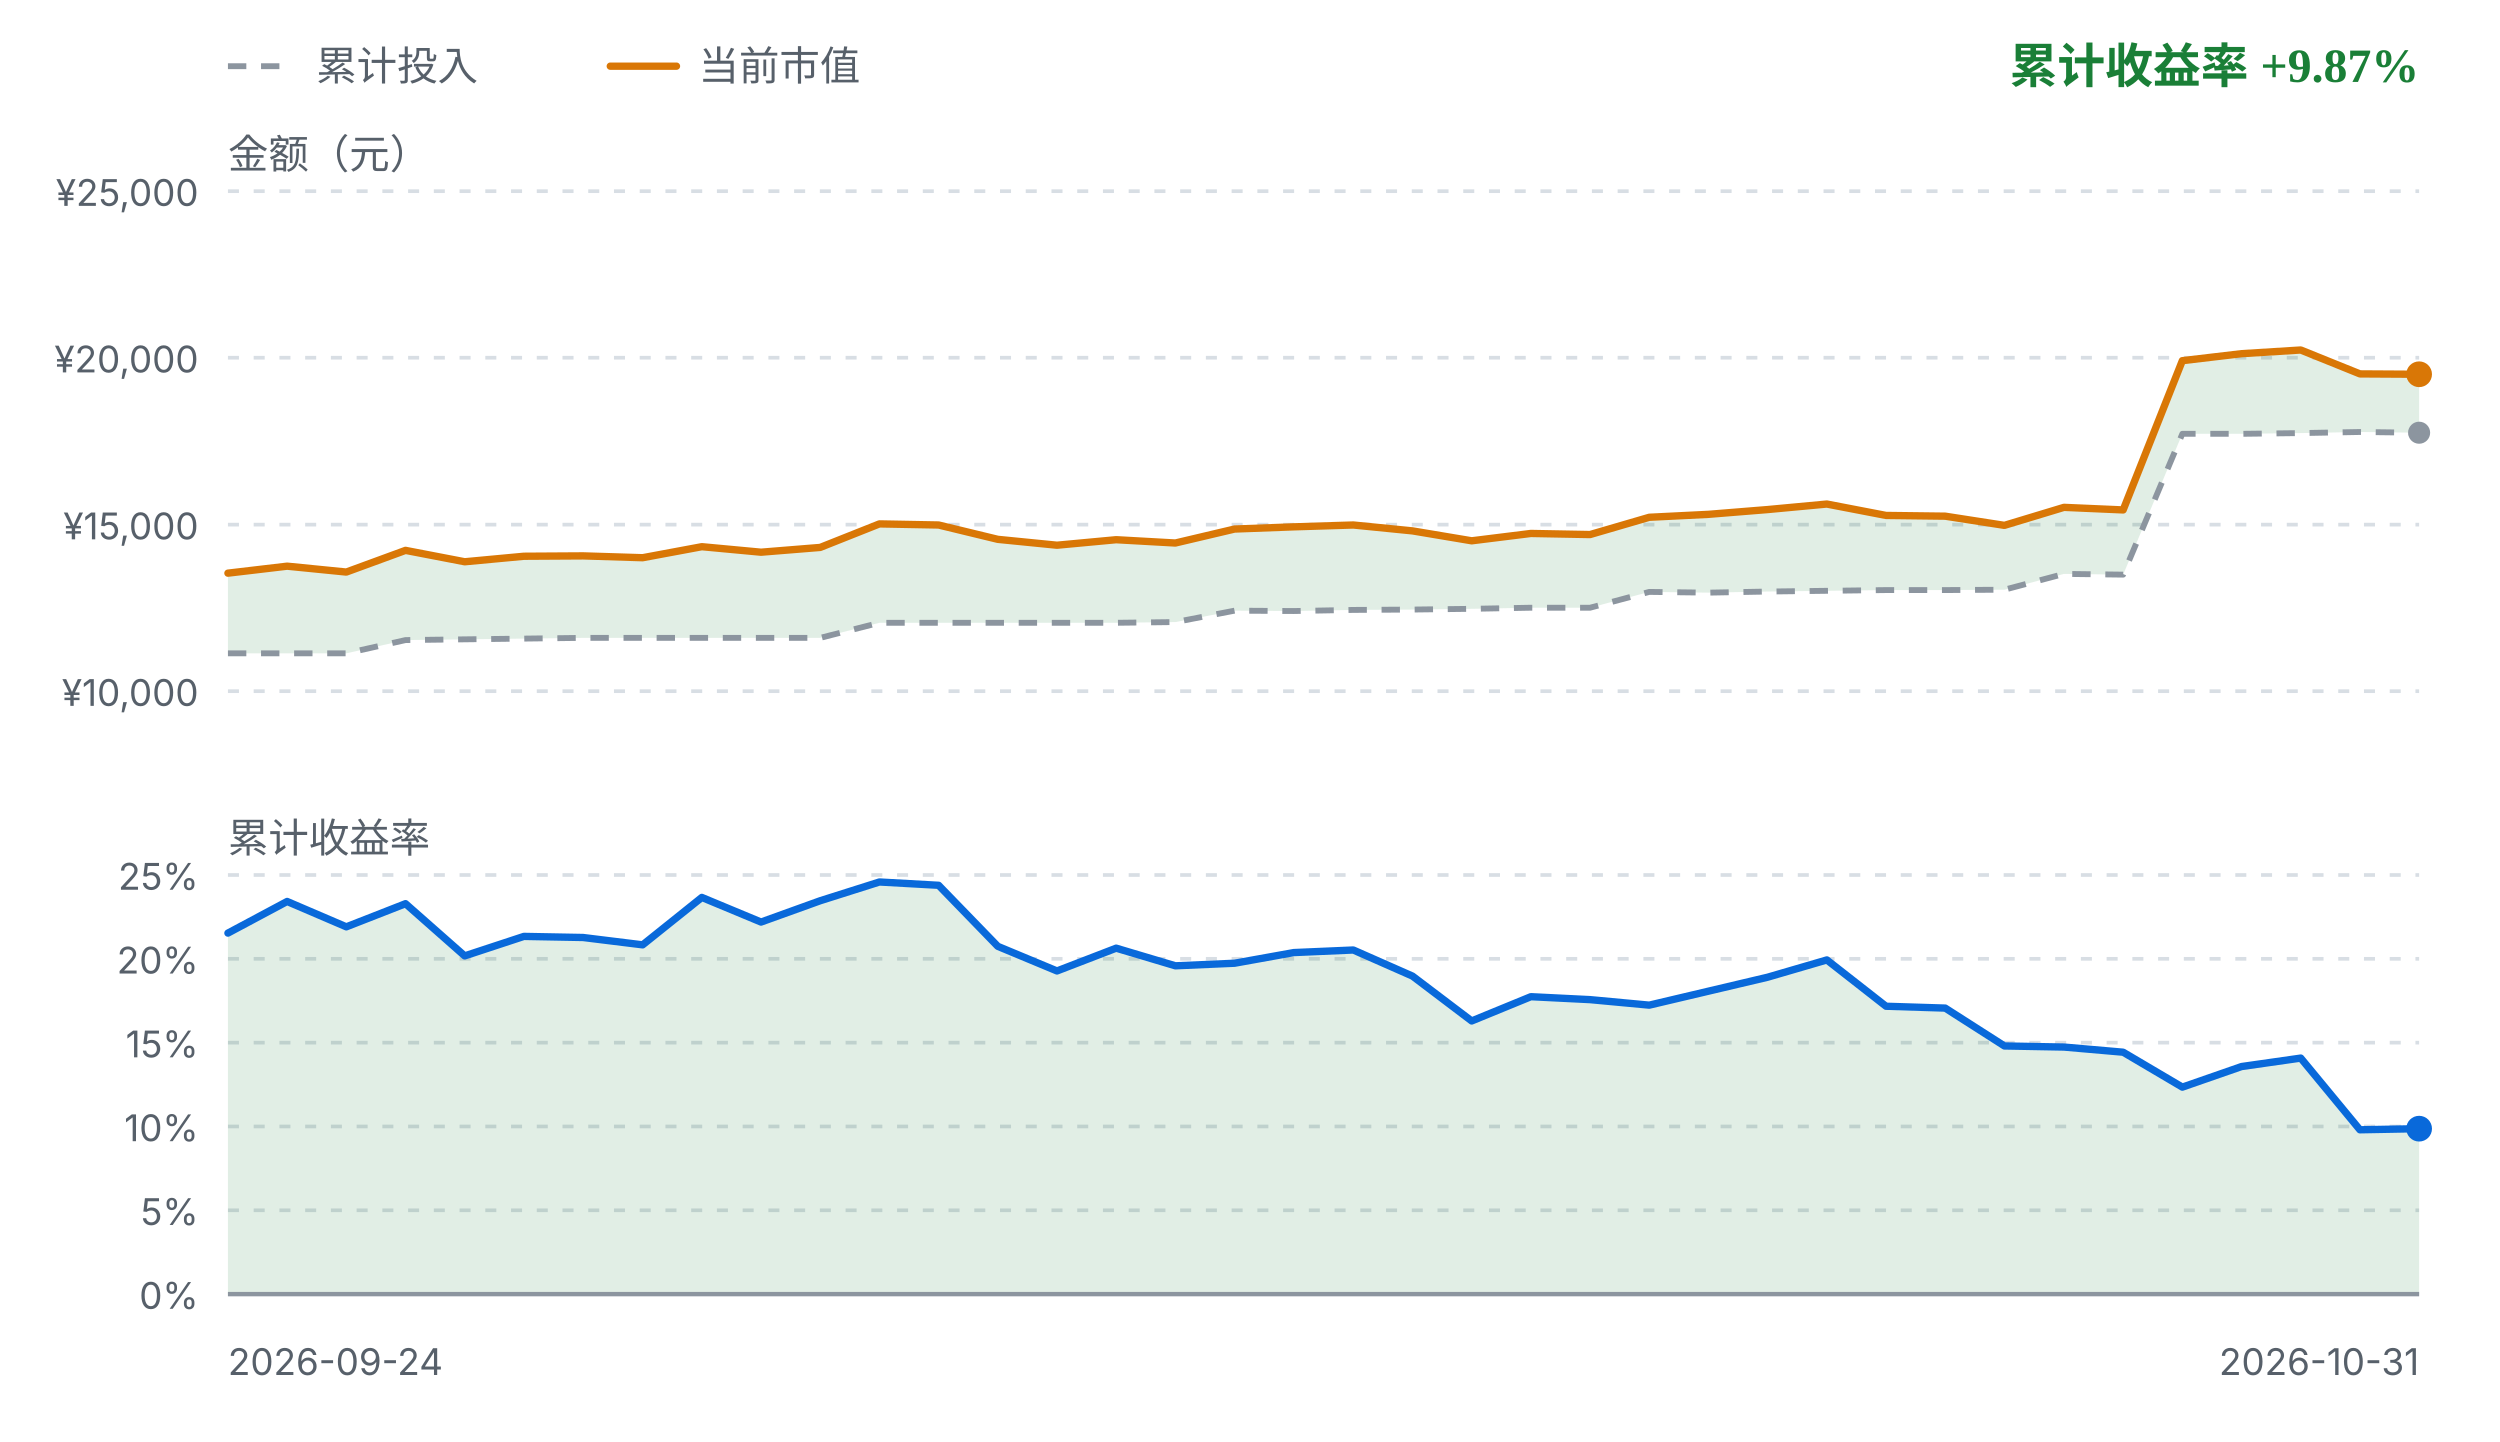
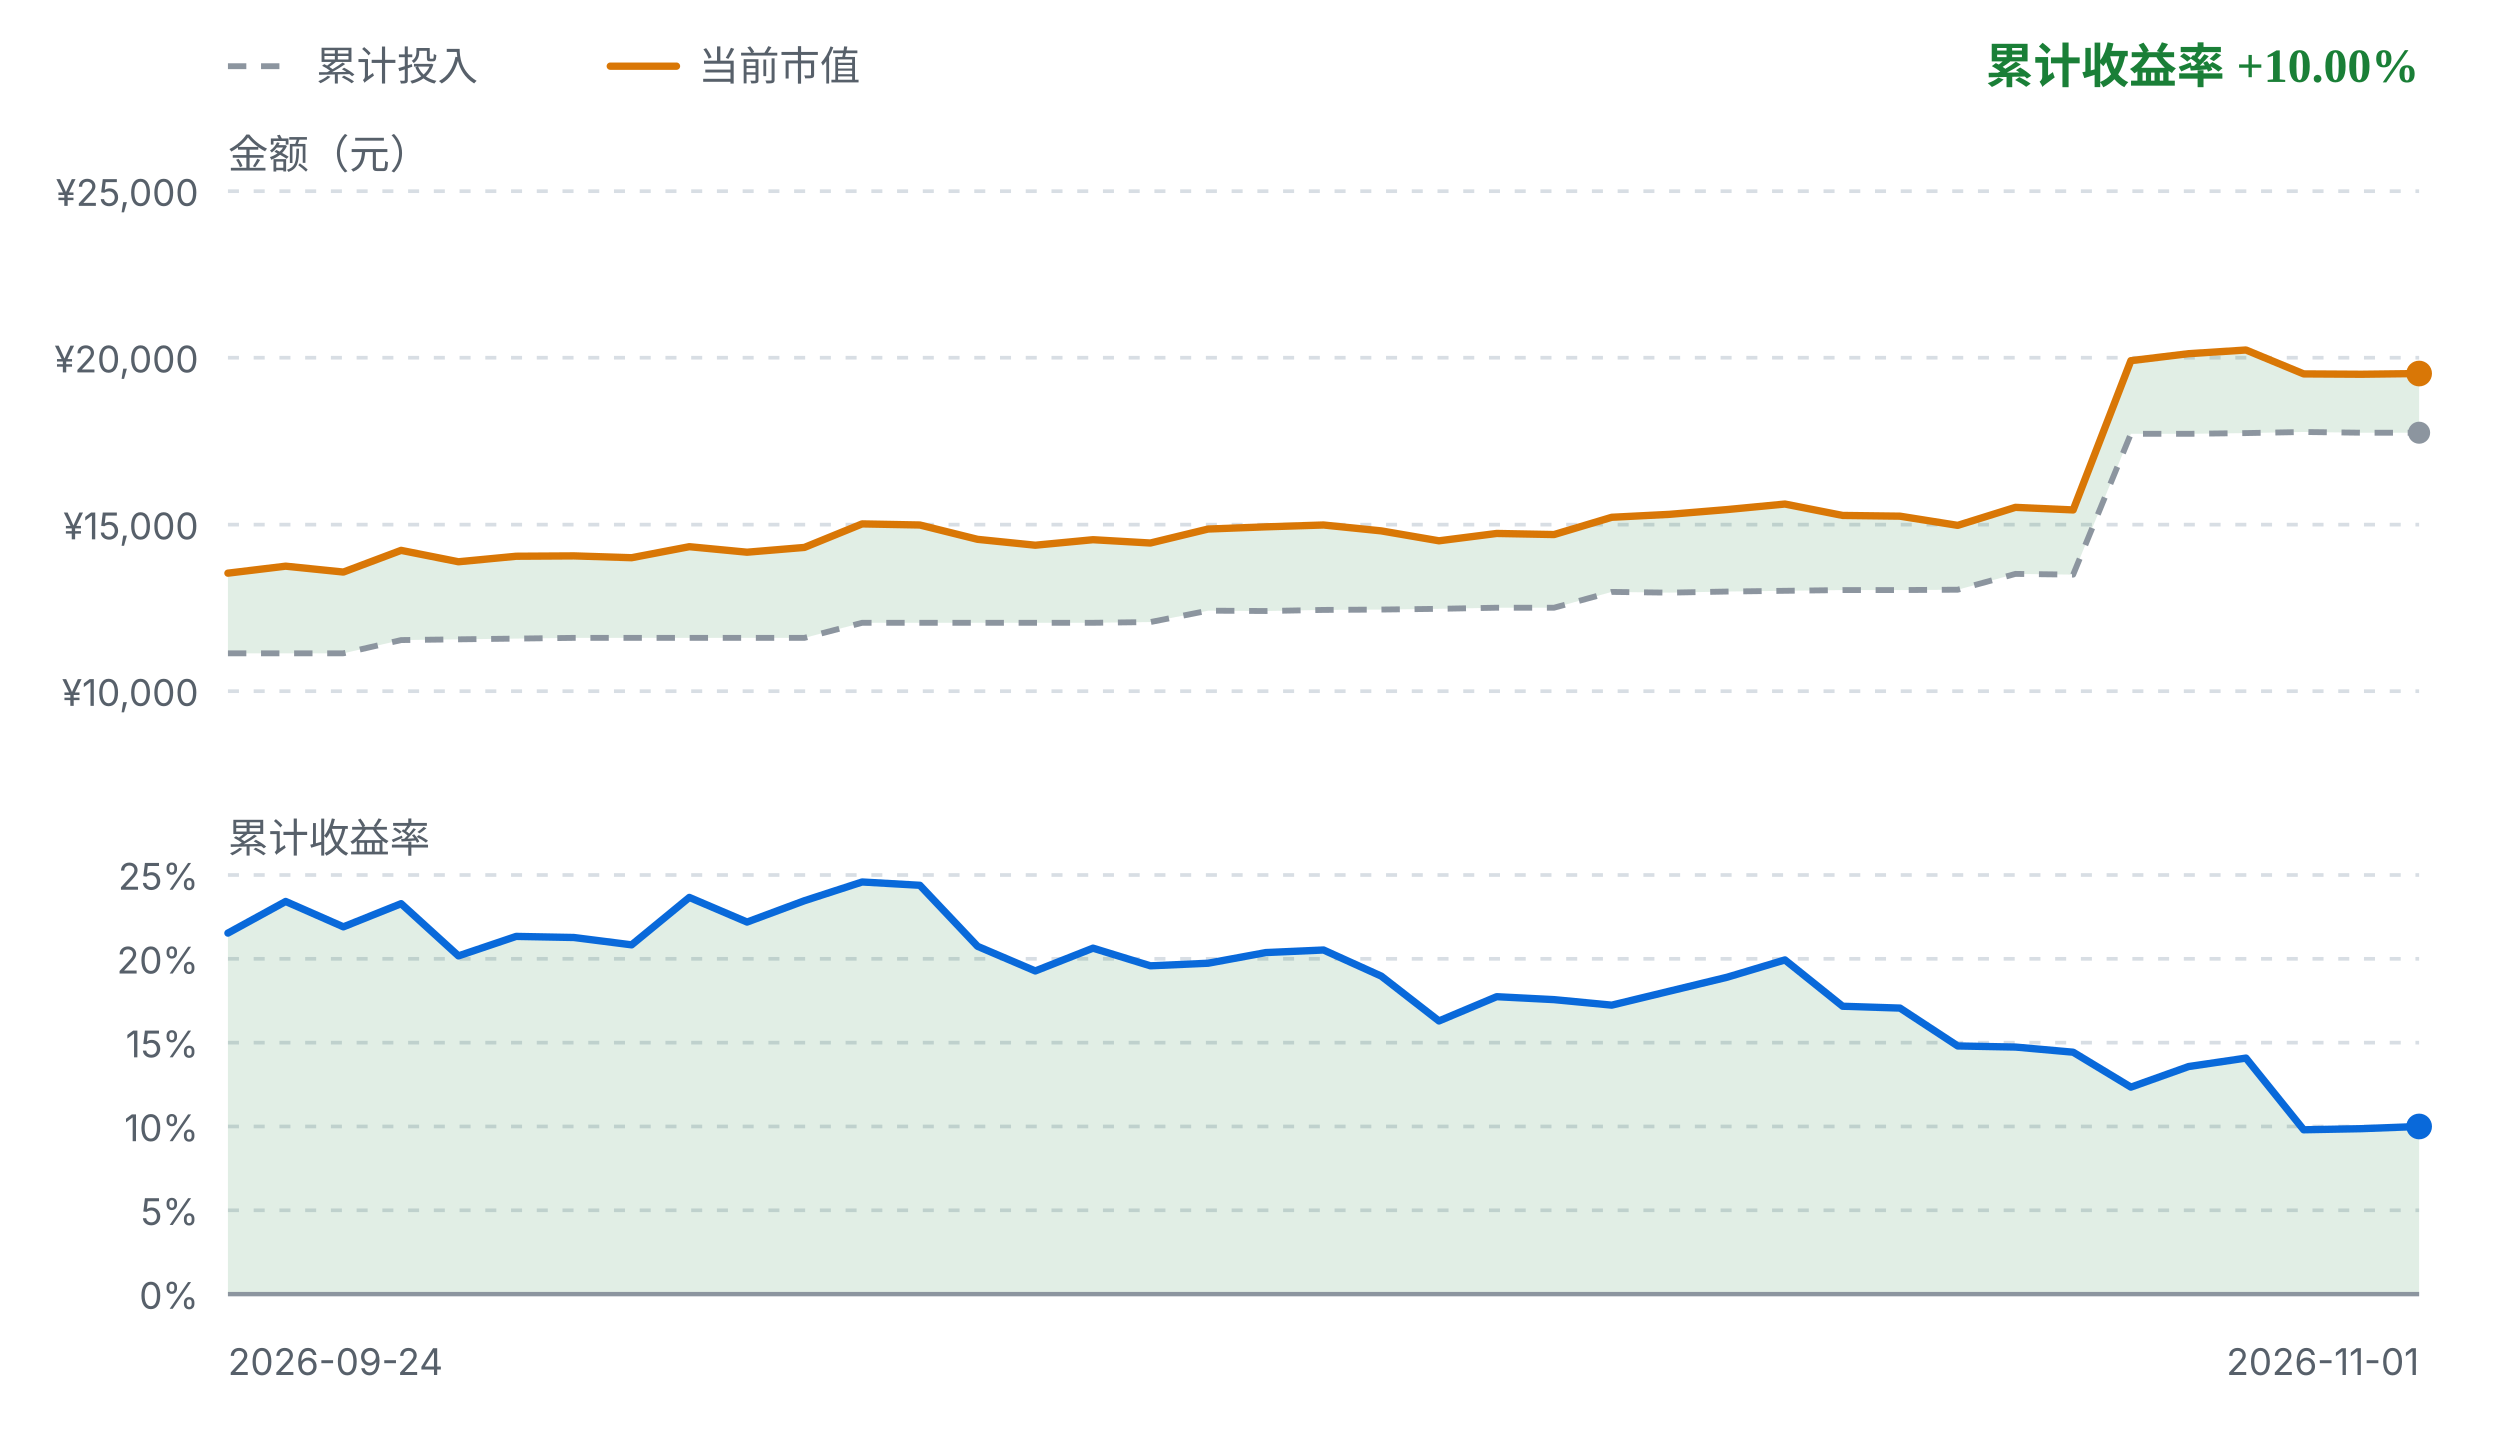
<svg xmlns="http://www.w3.org/2000/svg" viewBox="0 0 680 392" width="680" height="392" role="img" aria-label="FIRE 收益曲线">
  <style>
    .fg { fill: #1f2328; font-family: ui-sans-serif, system-ui, -apple-system, "Segoe UI", sans-serif; }
    .fg-muted { fill: #57606a; font-family: ui-sans-serif, system-ui, -apple-system, "Segoe UI", sans-serif; }
    .grid { stroke: #d8dee4; stroke-width: 1; stroke-dasharray: 3 4; }
    .zero { stroke: #8c959f; stroke-width: 1.2; }
    .basis { fill: none; stroke: #8c959f; stroke-width: 1.6; stroke-dasharray: 5 4; stroke-linejoin: round; }
    .value { fill: none; stroke: #d97706; stroke-width: 2; stroke-linejoin: round; stroke-linecap: round; }
    .rate { fill: none; stroke: #0969da; stroke-width: 2; stroke-linejoin: round; stroke-linecap: round; }
    .gap-up { fill: #1a7f37; fill-opacity: 0.13; }
    .gap-down { fill: #cf222e; fill-opacity: 0.13; }
    .rate-up { fill: #1a7f37; fill-opacity: 0.13; }
    .rate-down { fill: #cf222e; fill-opacity: 0.13; }
    .up { fill: #1a7f37; }
    .down { fill: #cf222e; }
    .dot-value { fill: #d97706; }
    .dot-basis { fill: #8c959f; }
    .dot-rate { fill: #0969da; }
    @media (prefers-color-scheme: dark) {
      .fg { fill: #e6edf3; }
      .fg-muted { fill: #8b949e; }
      .grid { stroke: #30363d; }
      .zero { stroke: #6e7681; }
      .basis { stroke: #6e7681; }
      .value { stroke: #f0b429; }
      .rate { stroke: #58a6ff; }
      .gap-up, .rate-up { fill: #3fb950; fill-opacity: 0.16; }
      .gap-down, .rate-down { fill: #f85149; fill-opacity: 0.16; }
      .up { fill: #3fb950; }
      .down { fill: #f85149; }
      .dot-value { fill: #f0b429; }
      .dot-basis { fill: #6e7681; }
      .dot-rate { fill: #58a6ff; }
    }
  </style>
  <line class="basis" x1="62" y1="18" x2="80" y2="18" />
  <text class="fg-muted" x="86" y="18" font-size="11" dominant-baseline="middle">累计投入</text>
  <line class="value" x1="166" y1="18" x2="184" y2="18" />
  <text class="fg-muted" x="190" y="18" font-size="11" dominant-baseline="middle">当前市值</text>
-   <text class="up" x="658" y="18" text-anchor="end" font-size="13" font-weight="600" dominant-baseline="middle">累计收益率 +9.87%</text>
+   <text class="up" x="658" y="18" text-anchor="end" font-size="13" font-weight="600" dominant-baseline="middle">累计收益率 +10.00%</text>
  <text class="fg-muted" x="62" y="42" font-size="11" dominant-baseline="middle">金额（元）</text>
  <line class="grid" x1="62" y1="52.0" x2="658" y2="52.0" />
  <text class="fg-muted" x="54" y="56.0" text-anchor="end" font-size="10">¥25,000</text>
  <line class="grid" x1="62" y1="97.3" x2="658" y2="97.3" />
  <text class="fg-muted" x="54" y="101.3" text-anchor="end" font-size="10">¥20,000</text>
  <line class="grid" x1="62" y1="142.7" x2="658" y2="142.7" />
  <text class="fg-muted" x="54" y="146.7" text-anchor="end" font-size="10">¥15,000</text>
  <line class="grid" x1="62" y1="188.0" x2="658" y2="188.0" />
  <text class="fg-muted" x="54" y="192.0" text-anchor="end" font-size="10">¥10,000</text>
-   <path d="M62.0,155.9 L78.1,154.0 L94.2,155.6 L110.3,149.7 L126.4,152.8 L142.5,151.3 L158.6,151.2 L174.8,151.7 L190.9,148.7 L207.0,150.2 L223.1,148.9 L239.2,142.5 L255.3,142.8 L271.4,146.7 L287.5,148.3 L303.6,146.8 L319.7,147.7 L335.8,143.9 L351.9,143.3 L368.1,142.8 L384.2,144.4 L400.3,147.1 L416.4,145.1 L432.5,145.4 L448.6,140.7 L464.7,139.9 L480.8,138.6 L496.9,137.1 L513.0,140.2 L529.1,140.4 L545.2,142.9 L561.4,138.0 L577.5,138.7 L593.6,98.1 L609.7,96.2 L625.8,95.2 L641.9,101.7 L658.0,101.8 L658.0,117.7 L641.9,117.5 L625.8,117.8 L609.7,118.0 L593.6,118.0 L577.5,156.3 L561.4,156.1 L545.2,160.4 L529.1,160.5 L513.0,160.5 L496.9,160.7 L480.8,160.9 L464.7,161.2 L448.6,161.0 L432.5,165.3 L416.4,165.3 L400.3,165.6 L384.2,165.8 L368.1,165.9 L351.9,166.2 L335.8,166.1 L319.7,169.2 L303.6,169.4 L287.5,169.4 L271.4,169.4 L255.3,169.4 L239.2,169.4 L223.1,173.5 L207.0,173.5 L190.9,173.5 L174.8,173.5 L158.6,173.5 L142.5,173.7 L126.4,173.9 L110.3,174.1 L94.2,177.7 L78.1,177.7 L62.0,177.7 Z" class="gap-up" />
-   <path d="M62.0,177.7 L78.1,177.7 L94.2,177.7 L110.3,174.1 L126.4,173.9 L142.5,173.7 L158.6,173.5 L174.8,173.5 L190.9,173.5 L207.0,173.5 L223.1,173.5 L239.2,169.4 L255.3,169.4 L271.4,169.4 L287.5,169.4 L303.6,169.4 L319.7,169.2 L335.8,166.1 L351.9,166.2 L368.1,165.9 L384.2,165.8 L400.3,165.6 L416.4,165.3 L432.5,165.3 L448.6,161.0 L464.7,161.2 L480.8,160.9 L496.9,160.7 L513.0,160.5 L529.1,160.5 L545.2,160.4 L561.4,156.1 L577.5,156.3 L593.6,118.0 L609.7,118.0 L625.8,117.8 L641.9,117.5 L658.0,117.7" class="basis" />
-   <path d="M62.0,155.9 L78.1,154.0 L94.2,155.6 L110.3,149.7 L126.4,152.8 L142.5,151.3 L158.6,151.2 L174.8,151.7 L190.9,148.7 L207.0,150.2 L223.1,148.9 L239.2,142.5 L255.3,142.8 L271.4,146.7 L287.5,148.3 L303.6,146.8 L319.7,147.7 L335.8,143.9 L351.9,143.3 L368.1,142.8 L384.2,144.4 L400.3,147.1 L416.4,145.1 L432.5,145.4 L448.6,140.7 L464.7,139.9 L480.8,138.6 L496.9,137.1 L513.0,140.2 L529.1,140.4 L545.2,142.9 L561.4,138.0 L577.5,138.7 L593.6,98.1 L609.7,96.2 L625.8,95.2 L641.9,101.7 L658.0,101.8" class="value" />
+   <path d="M62.0,155.9 L77.7,154.0 L93.4,155.6 L109.1,149.7 L124.7,152.8 L140.4,151.3 L156.1,151.2 L171.8,151.7 L187.5,148.7 L203.2,150.2 L218.8,148.9 L234.5,142.5 L250.2,142.8 L265.9,146.7 L281.6,148.3 L297.3,146.8 L312.9,147.7 L328.6,143.9 L344.3,143.3 L360.0,142.8 L375.7,144.4 L391.4,147.1 L407.1,145.1 L422.7,145.4 L438.4,140.7 L454.1,139.9 L469.8,138.6 L485.5,137.1 L501.2,140.2 L516.8,140.4 L532.5,142.9 L548.2,138.0 L563.9,138.7 L579.6,98.1 L595.3,96.2 L610.9,95.2 L626.6,101.7 L642.3,101.8 L658.0,101.6 L658.0,117.7 L642.3,117.7 L626.6,117.5 L610.9,117.8 L595.3,118.0 L579.6,118.0 L563.9,156.3 L548.2,156.1 L532.5,160.4 L516.8,160.5 L501.2,160.5 L485.5,160.7 L469.8,160.9 L454.1,161.2 L438.4,161.0 L422.7,165.3 L407.1,165.3 L391.4,165.6 L375.7,165.8 L360.0,165.9 L344.3,166.2 L328.6,166.1 L312.9,169.2 L297.3,169.4 L281.6,169.4 L265.9,169.4 L250.2,169.4 L234.5,169.4 L218.8,173.5 L203.2,173.5 L187.5,173.5 L171.8,173.5 L156.1,173.5 L140.4,173.7 L124.7,173.9 L109.1,174.1 L93.4,177.7 L77.7,177.7 L62.0,177.7 Z" class="gap-up" />
+   <path d="M62.0,177.7 L77.7,177.7 L93.4,177.7 L109.1,174.1 L124.7,173.9 L140.4,173.7 L156.1,173.5 L171.8,173.5 L187.5,173.5 L203.2,173.5 L218.8,173.5 L234.5,169.4 L250.2,169.4 L265.9,169.4 L281.6,169.4 L297.3,169.4 L312.9,169.2 L328.6,166.1 L344.3,166.2 L360.0,165.9 L375.7,165.8 L391.4,165.6 L407.1,165.3 L422.7,165.3 L438.4,161.0 L454.1,161.2 L469.8,160.9 L485.5,160.7 L501.2,160.5 L516.8,160.5 L532.5,160.4 L548.2,156.1 L563.9,156.3 L579.6,118.0 L595.3,118.0 L610.9,117.8 L626.6,117.5 L642.3,117.7 L658.0,117.7" class="basis" />
+   <path d="M62.0,155.9 L77.7,154.0 L93.4,155.6 L109.1,149.7 L124.7,152.8 L140.4,151.3 L156.1,151.2 L171.8,151.7 L187.5,148.7 L203.2,150.2 L218.8,148.9 L234.5,142.5 L250.2,142.8 L265.9,146.7 L281.6,148.3 L297.3,146.8 L312.9,147.7 L328.6,143.9 L344.3,143.3 L360.0,142.8 L375.7,144.4 L391.4,147.1 L407.1,145.1 L422.7,145.4 L438.4,140.7 L454.1,139.9 L469.8,138.6 L485.5,137.1 L501.2,140.2 L516.8,140.4 L532.5,142.9 L548.2,138.0 L563.9,138.7 L579.6,98.1 L595.3,96.2 L610.9,95.2 L626.6,101.7 L642.3,101.8 L658.0,101.6" class="value" />
  <circle class="dot-basis" cx="658.0" cy="117.7" r="3" />
-   <circle class="dot-value" cx="658.0" cy="101.8" r="3.5" />
+   <circle class="dot-value" cx="658.0" cy="101.6" r="3.5" />
  <text class="fg-muted" x="62" y="228" font-size="11" dominant-baseline="middle">累计收益率</text>
  <line class="grid" x1="62" y1="238.0" x2="658" y2="238.0" />
  <text class="fg-muted" x="54" y="242.0" text-anchor="end" font-size="10">25%</text>
  <line class="grid" x1="62" y1="260.8" x2="658" y2="260.8" />
  <text class="fg-muted" x="54" y="264.8" text-anchor="end" font-size="10">20%</text>
  <line class="grid" x1="62" y1="283.6" x2="658" y2="283.6" />
  <text class="fg-muted" x="54" y="287.6" text-anchor="end" font-size="10">15%</text>
  <line class="grid" x1="62" y1="306.4" x2="658" y2="306.4" />
  <text class="fg-muted" x="54" y="310.4" text-anchor="end" font-size="10">10%</text>
  <line class="grid" x1="62" y1="329.2" x2="658" y2="329.2" />
  <text class="fg-muted" x="54" y="333.2" text-anchor="end" font-size="10">5%</text>
  <line class="grid" x1="62" y1="352.0" x2="658" y2="352.0" />
  <text class="fg-muted" x="54" y="356.0" text-anchor="end" font-size="10">0%</text>
-   <path d="M62.0,253.8 L78.1,245.2 L94.2,252.1 L110.3,245.8 L126.4,260.0 L142.5,254.7 L158.6,255.0 L174.8,257.0 L190.9,244.1 L207.0,250.8 L223.1,245.0 L239.2,239.9 L255.3,240.8 L271.4,257.4 L287.5,264.1 L303.6,257.9 L319.7,262.7 L335.8,262.0 L351.9,259.1 L368.1,258.4 L384.2,265.5 L400.3,277.7 L416.4,271.1 L432.5,271.9 L448.6,273.4 L464.7,269.6 L480.8,265.8 L496.9,261.1 L513.0,273.7 L529.1,274.2 L545.2,284.5 L561.4,284.8 L577.5,286.2 L593.6,295.7 L609.7,290.1 L625.8,287.8 L641.9,307.3 L658.0,307.0 L658.0,352.0 L62.0,352.0 Z" class="rate-up" />
+   <path d="M62.0,253.8 L77.7,245.2 L93.4,252.1 L109.1,245.8 L124.7,260.0 L140.4,254.7 L156.1,255.0 L171.8,257.0 L187.5,244.1 L203.2,250.8 L218.8,245.0 L234.5,239.9 L250.2,240.8 L265.9,257.4 L281.6,264.1 L297.3,257.9 L312.9,262.7 L328.6,262.0 L344.3,259.1 L360.0,258.4 L375.7,265.5 L391.4,277.7 L407.1,271.1 L422.7,271.9 L438.4,273.4 L454.1,269.6 L469.8,265.8 L485.5,261.1 L501.2,273.7 L516.8,274.2 L532.5,284.5 L548.2,284.8 L563.9,286.2 L579.6,295.7 L595.3,290.1 L610.9,287.8 L626.6,307.3 L642.3,307.0 L658.0,306.4 L658.0,352.0 L62.0,352.0 Z" class="rate-up" />
  <line class="zero" x1="62" y1="352.0" x2="658" y2="352.0" />
-   <path d="M62.0,253.8 L78.1,245.2 L94.2,252.1 L110.3,245.8 L126.4,260.0 L142.5,254.7 L158.6,255.0 L174.8,257.0 L190.9,244.1 L207.0,250.8 L223.1,245.0 L239.2,239.9 L255.3,240.8 L271.4,257.4 L287.5,264.1 L303.6,257.9 L319.7,262.7 L335.8,262.0 L351.9,259.1 L368.1,258.4 L384.2,265.5 L400.3,277.7 L416.4,271.1 L432.5,271.9 L448.6,273.4 L464.7,269.6 L480.8,265.8 L496.9,261.1 L513.0,273.7 L529.1,274.2 L545.2,284.5 L561.4,284.8 L577.5,286.2 L593.6,295.7 L609.7,290.1 L625.8,287.8 L641.9,307.3 L658.0,307.0" class="rate" />
-   <circle class="dot-rate" cx="658.0" cy="307.0" r="3.5" />
+   <path d="M62.0,253.8 L77.7,245.2 L93.4,252.1 L109.1,245.8 L124.7,260.0 L140.4,254.7 L156.1,255.0 L171.8,257.0 L187.5,244.1 L203.2,250.8 L218.8,245.0 L234.5,239.9 L250.2,240.8 L265.9,257.4 L281.6,264.1 L297.3,257.9 L312.9,262.7 L328.6,262.0 L344.3,259.1 L360.0,258.4 L375.7,265.5 L391.4,277.7 L407.1,271.1 L422.7,271.9 L438.4,273.4 L454.1,269.6 L469.8,265.8 L485.5,261.1 L501.2,273.7 L516.8,274.2 L532.5,284.5 L548.2,284.8 L563.9,286.2 L579.6,295.7 L595.3,290.1 L610.9,287.8 L626.6,307.3 L642.3,307.0 L658.0,306.4" class="rate" />
+   <circle class="dot-rate" cx="658.0" cy="306.4" r="3.5" />
  <text class="fg-muted" x="62" y="374" font-size="10">2026-09-24</text>
-   <text class="fg-muted" x="658" y="374" text-anchor="end" font-size="10">2026-10-31</text>
+   <text class="fg-muted" x="658" y="374" text-anchor="end" font-size="10">2026-11-01</text>
</svg>
